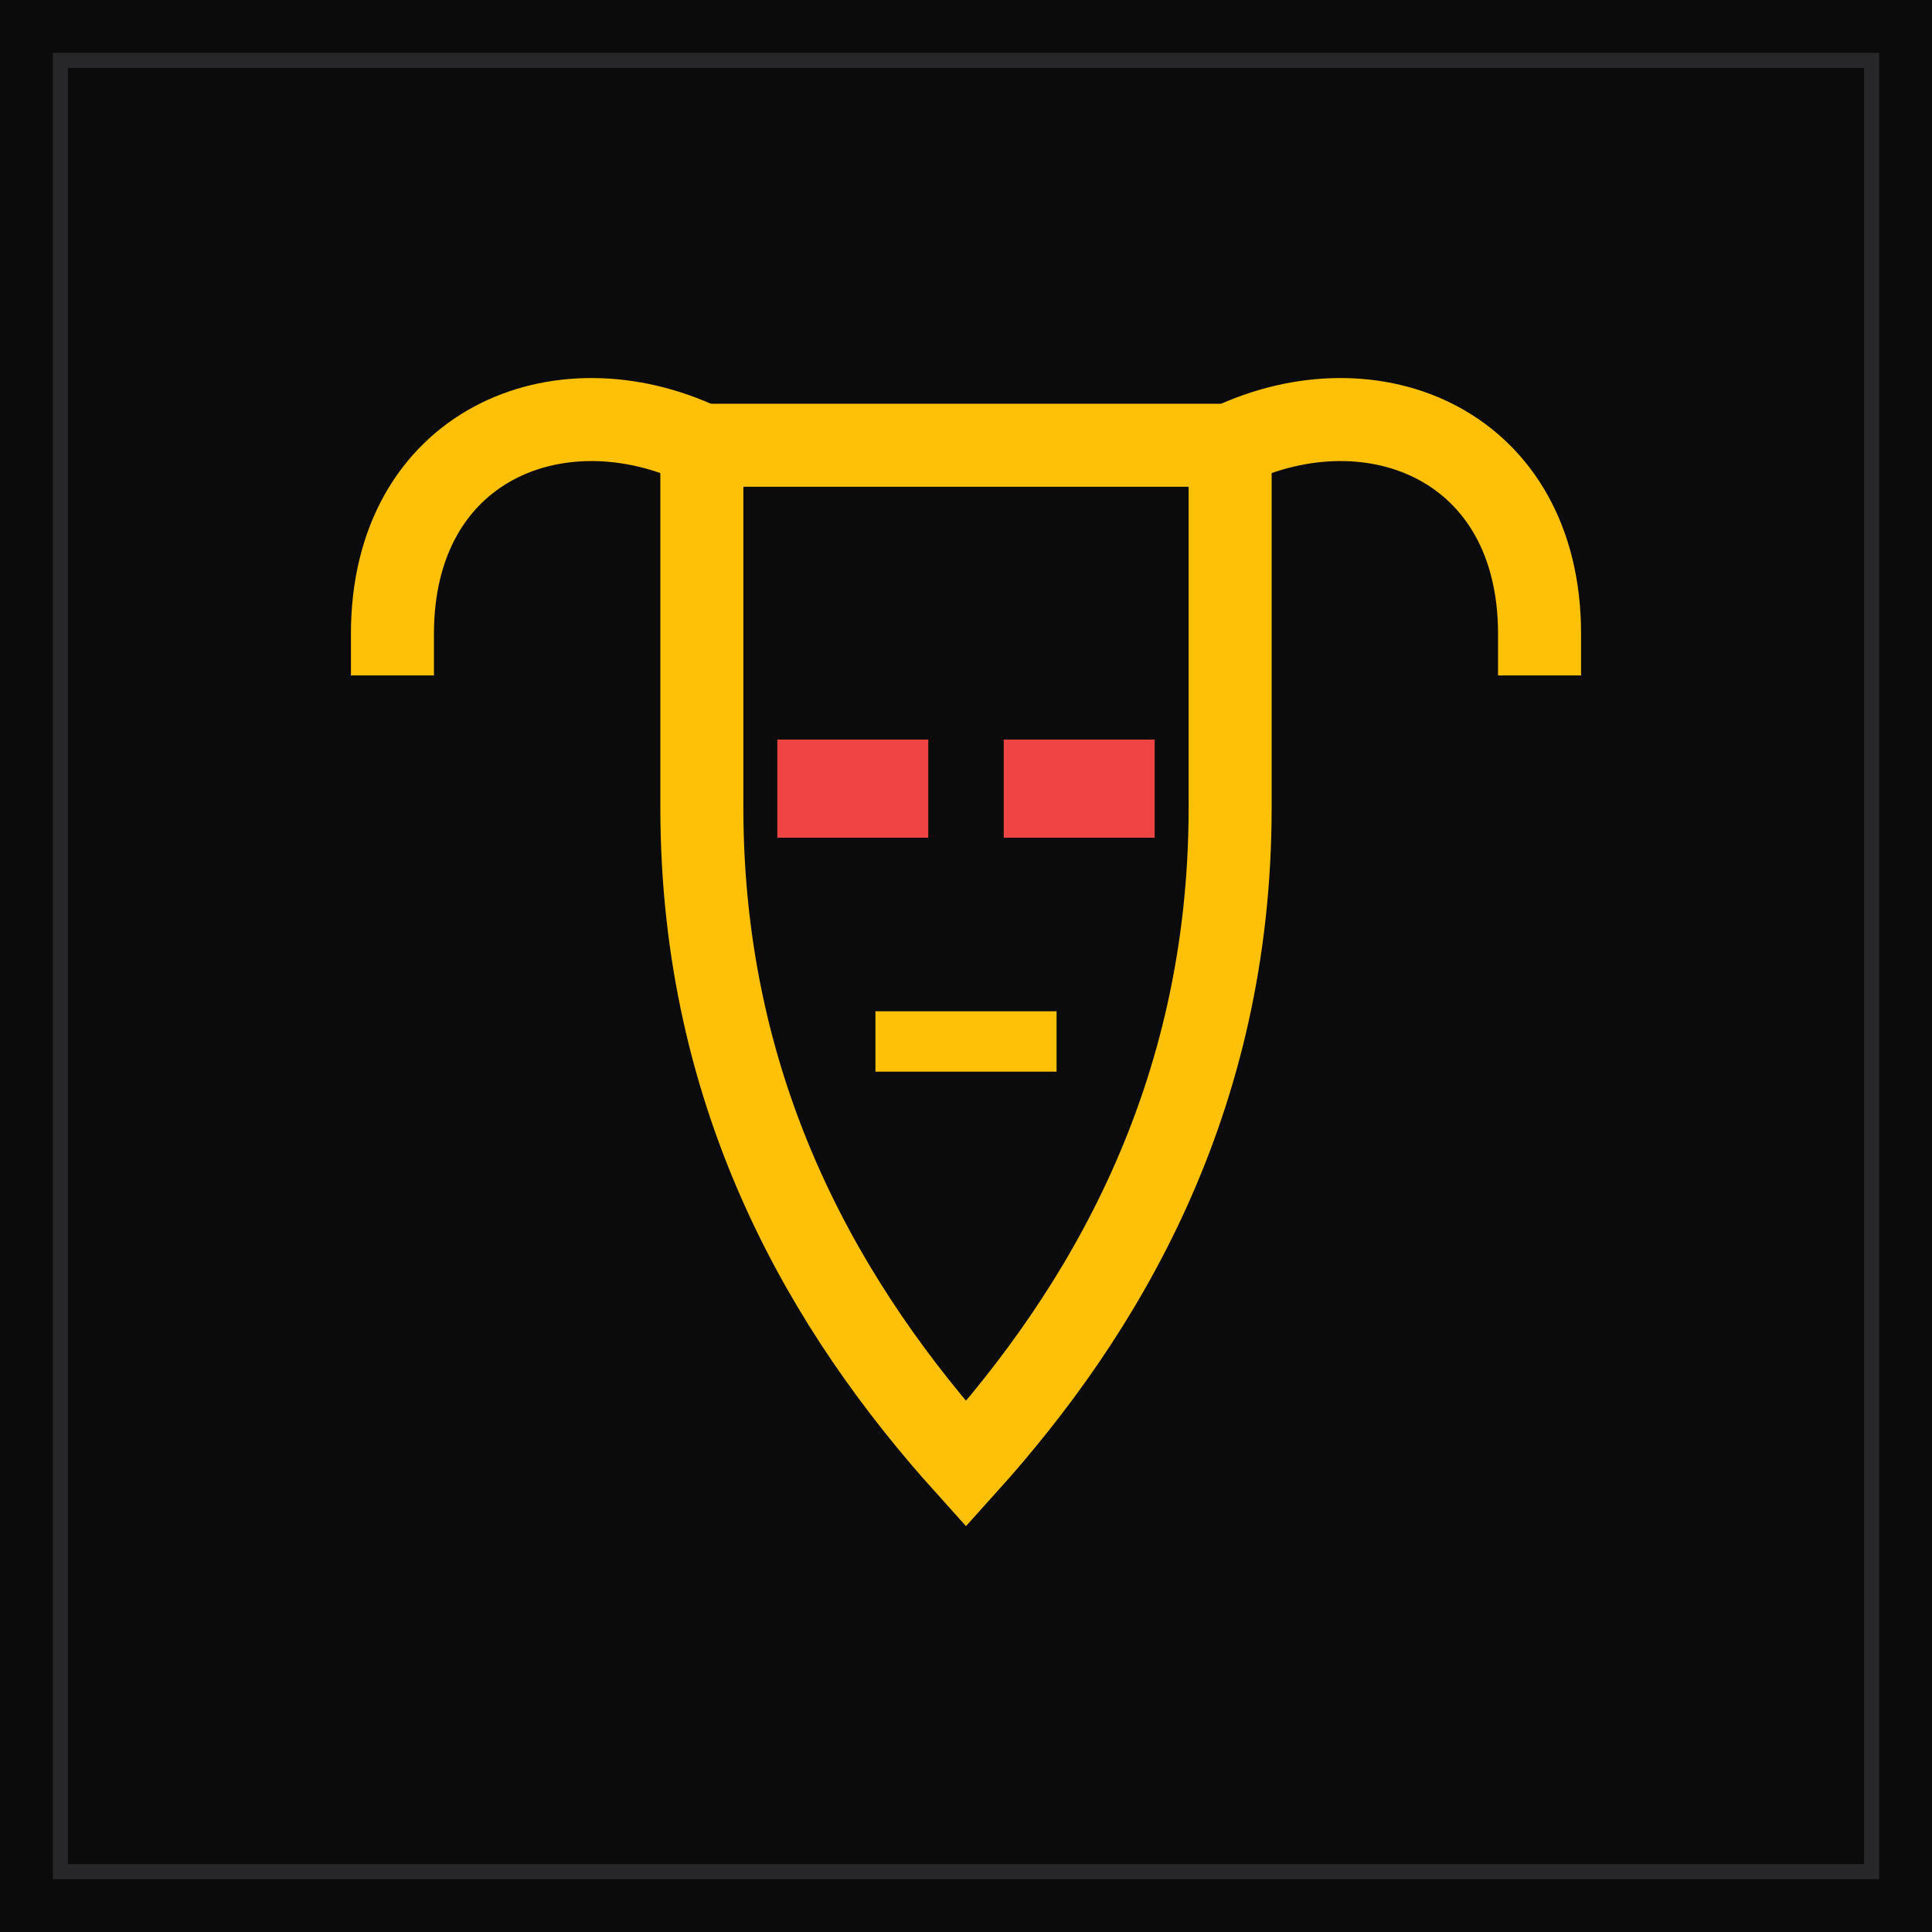
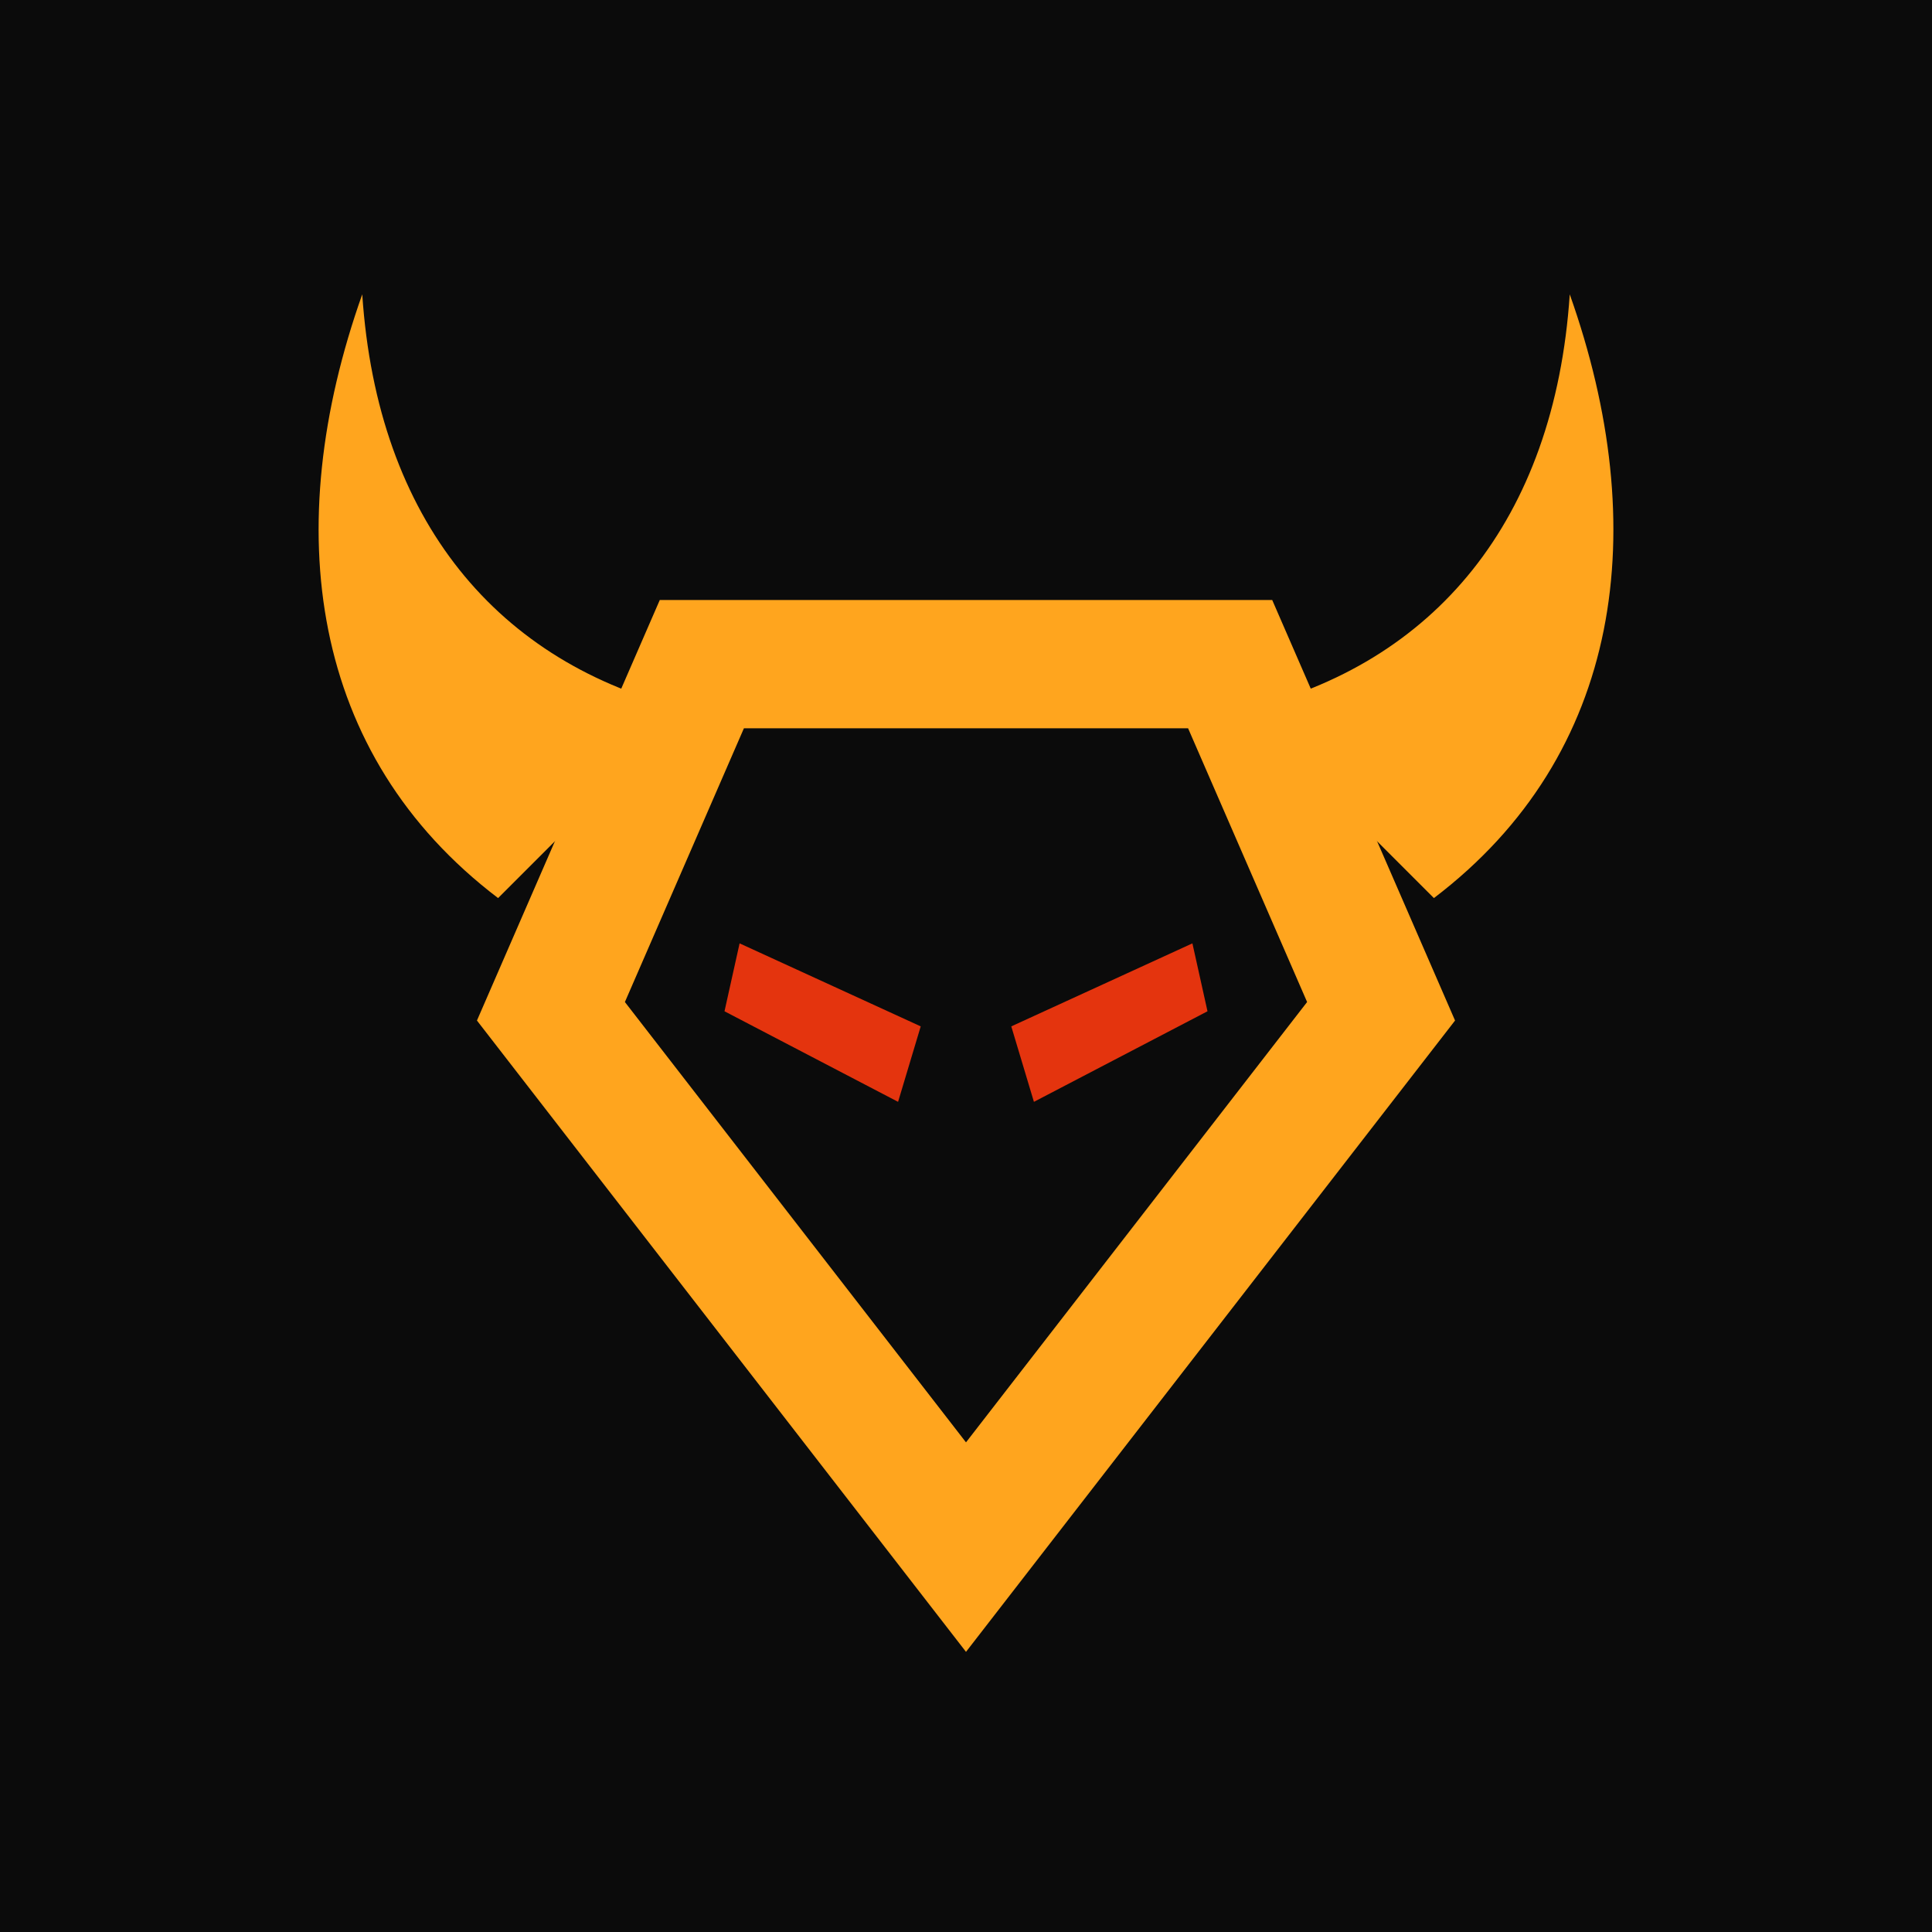
<svg xmlns="http://www.w3.org/2000/svg" viewBox="0 0 512 512" width="512" height="512">
  <rect width="512" height="512" fill="#0B0B0B" />
-   <rect x="16" y="16" width="480" height="480" fill="none" stroke="#27272A" stroke-width="4" />
-   <g fill="none" stroke="#FFC107" stroke-width="22" stroke-linecap="square" stroke-linejoin="miter">
-     <path d="M104 168 C104 118, 148 100, 186 118" />
-     <path d="M408 168 C408 118, 364 100, 326 118" />
-     <path d="M186 118 L186 214 C186 292, 220 348, 256 388 C292 348, 326 292, 326 214 L326 118 Z" />
+   <g fill="#FFA51E">
+     <path d="M182 188 C132 176 100 138 96 78 C74 140 82 200 132 238 Z" />
+     <path d="M330 188 C380 176 412 138 416 78 C438 140 430 200 380 238 Z" />
  </g>
-   <g fill="#EF4444">
-     <rect x="206" y="196" width="40" height="26" />
-     <rect x="266" y="196" width="40" height="26" />
+   <path d="M186 176 L326 176 L366 268 L256 410 L146 268 Z" fill="#0B0B0B" stroke="#FFA51E" stroke-width="34" stroke-linejoin="miter" />
+   <g fill="#E4340E">
+     <path d="M196 250 L244 272 L238 292 L192 268 Z" />
+     <path d="M316 250 L268 272 L274 292 L320 268 Z" />
  </g>
-   <rect x="232" y="268" width="48" height="16" fill="#FFC107" />
</svg>
